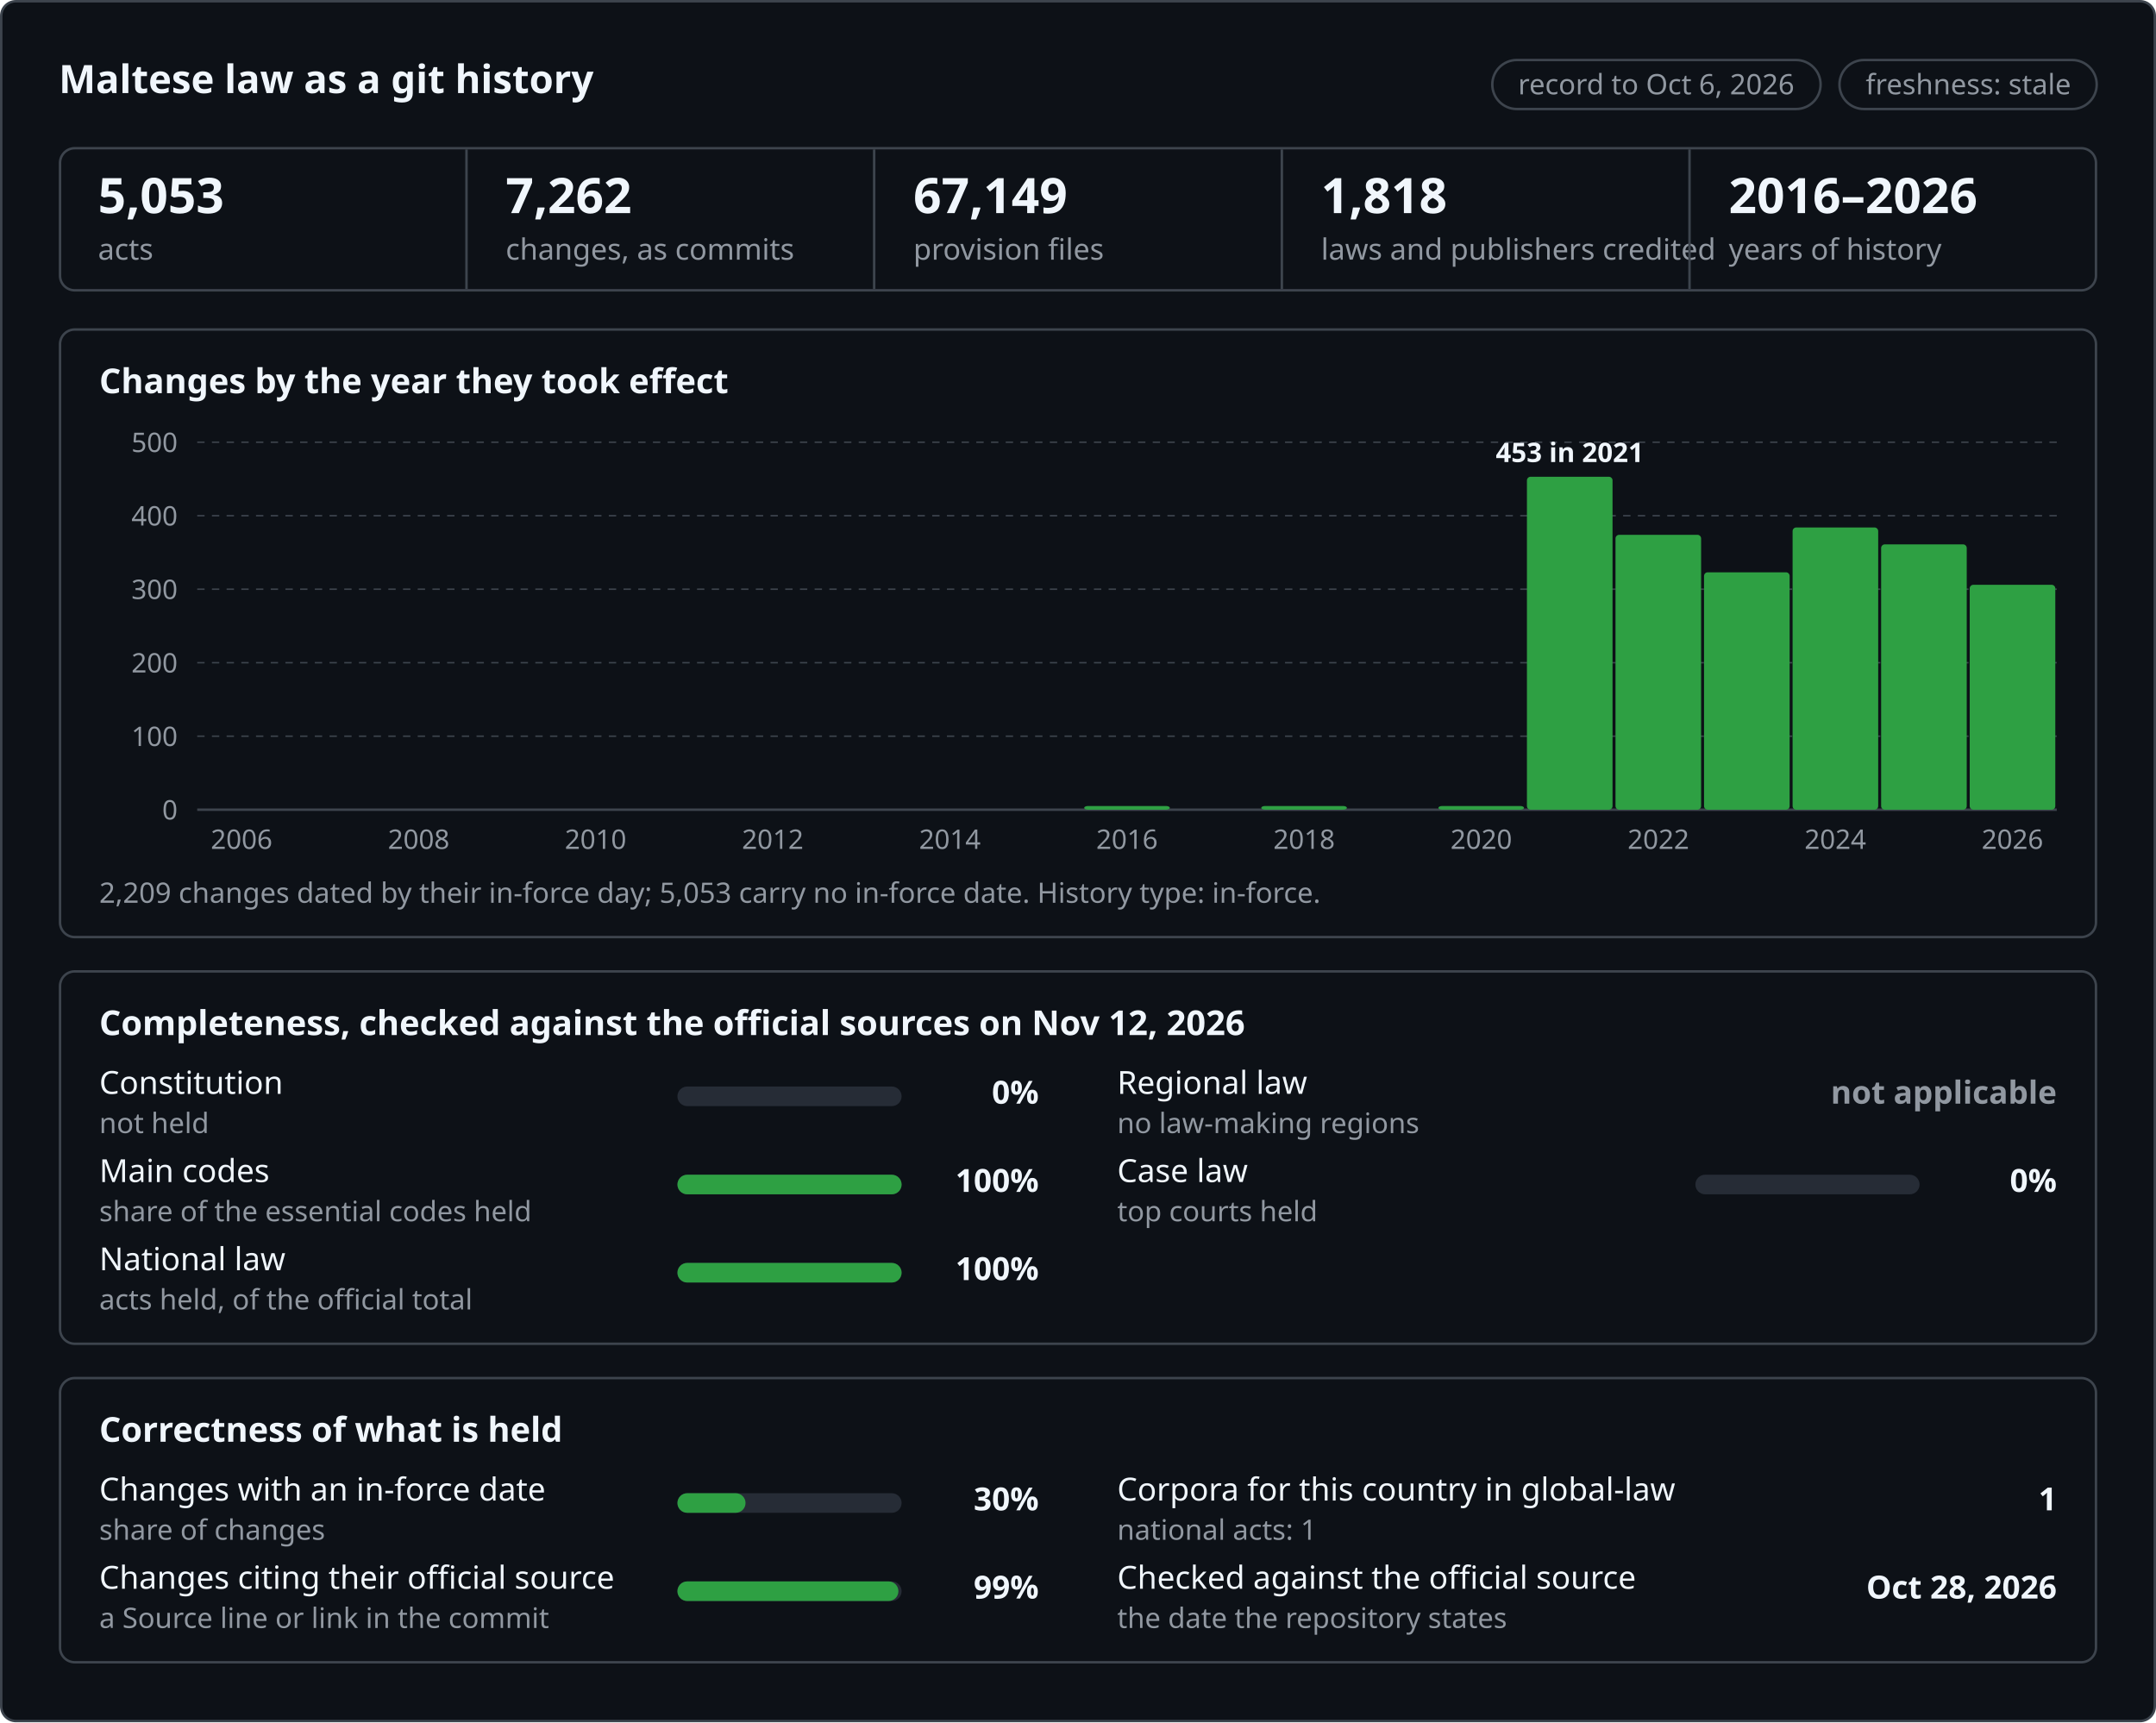
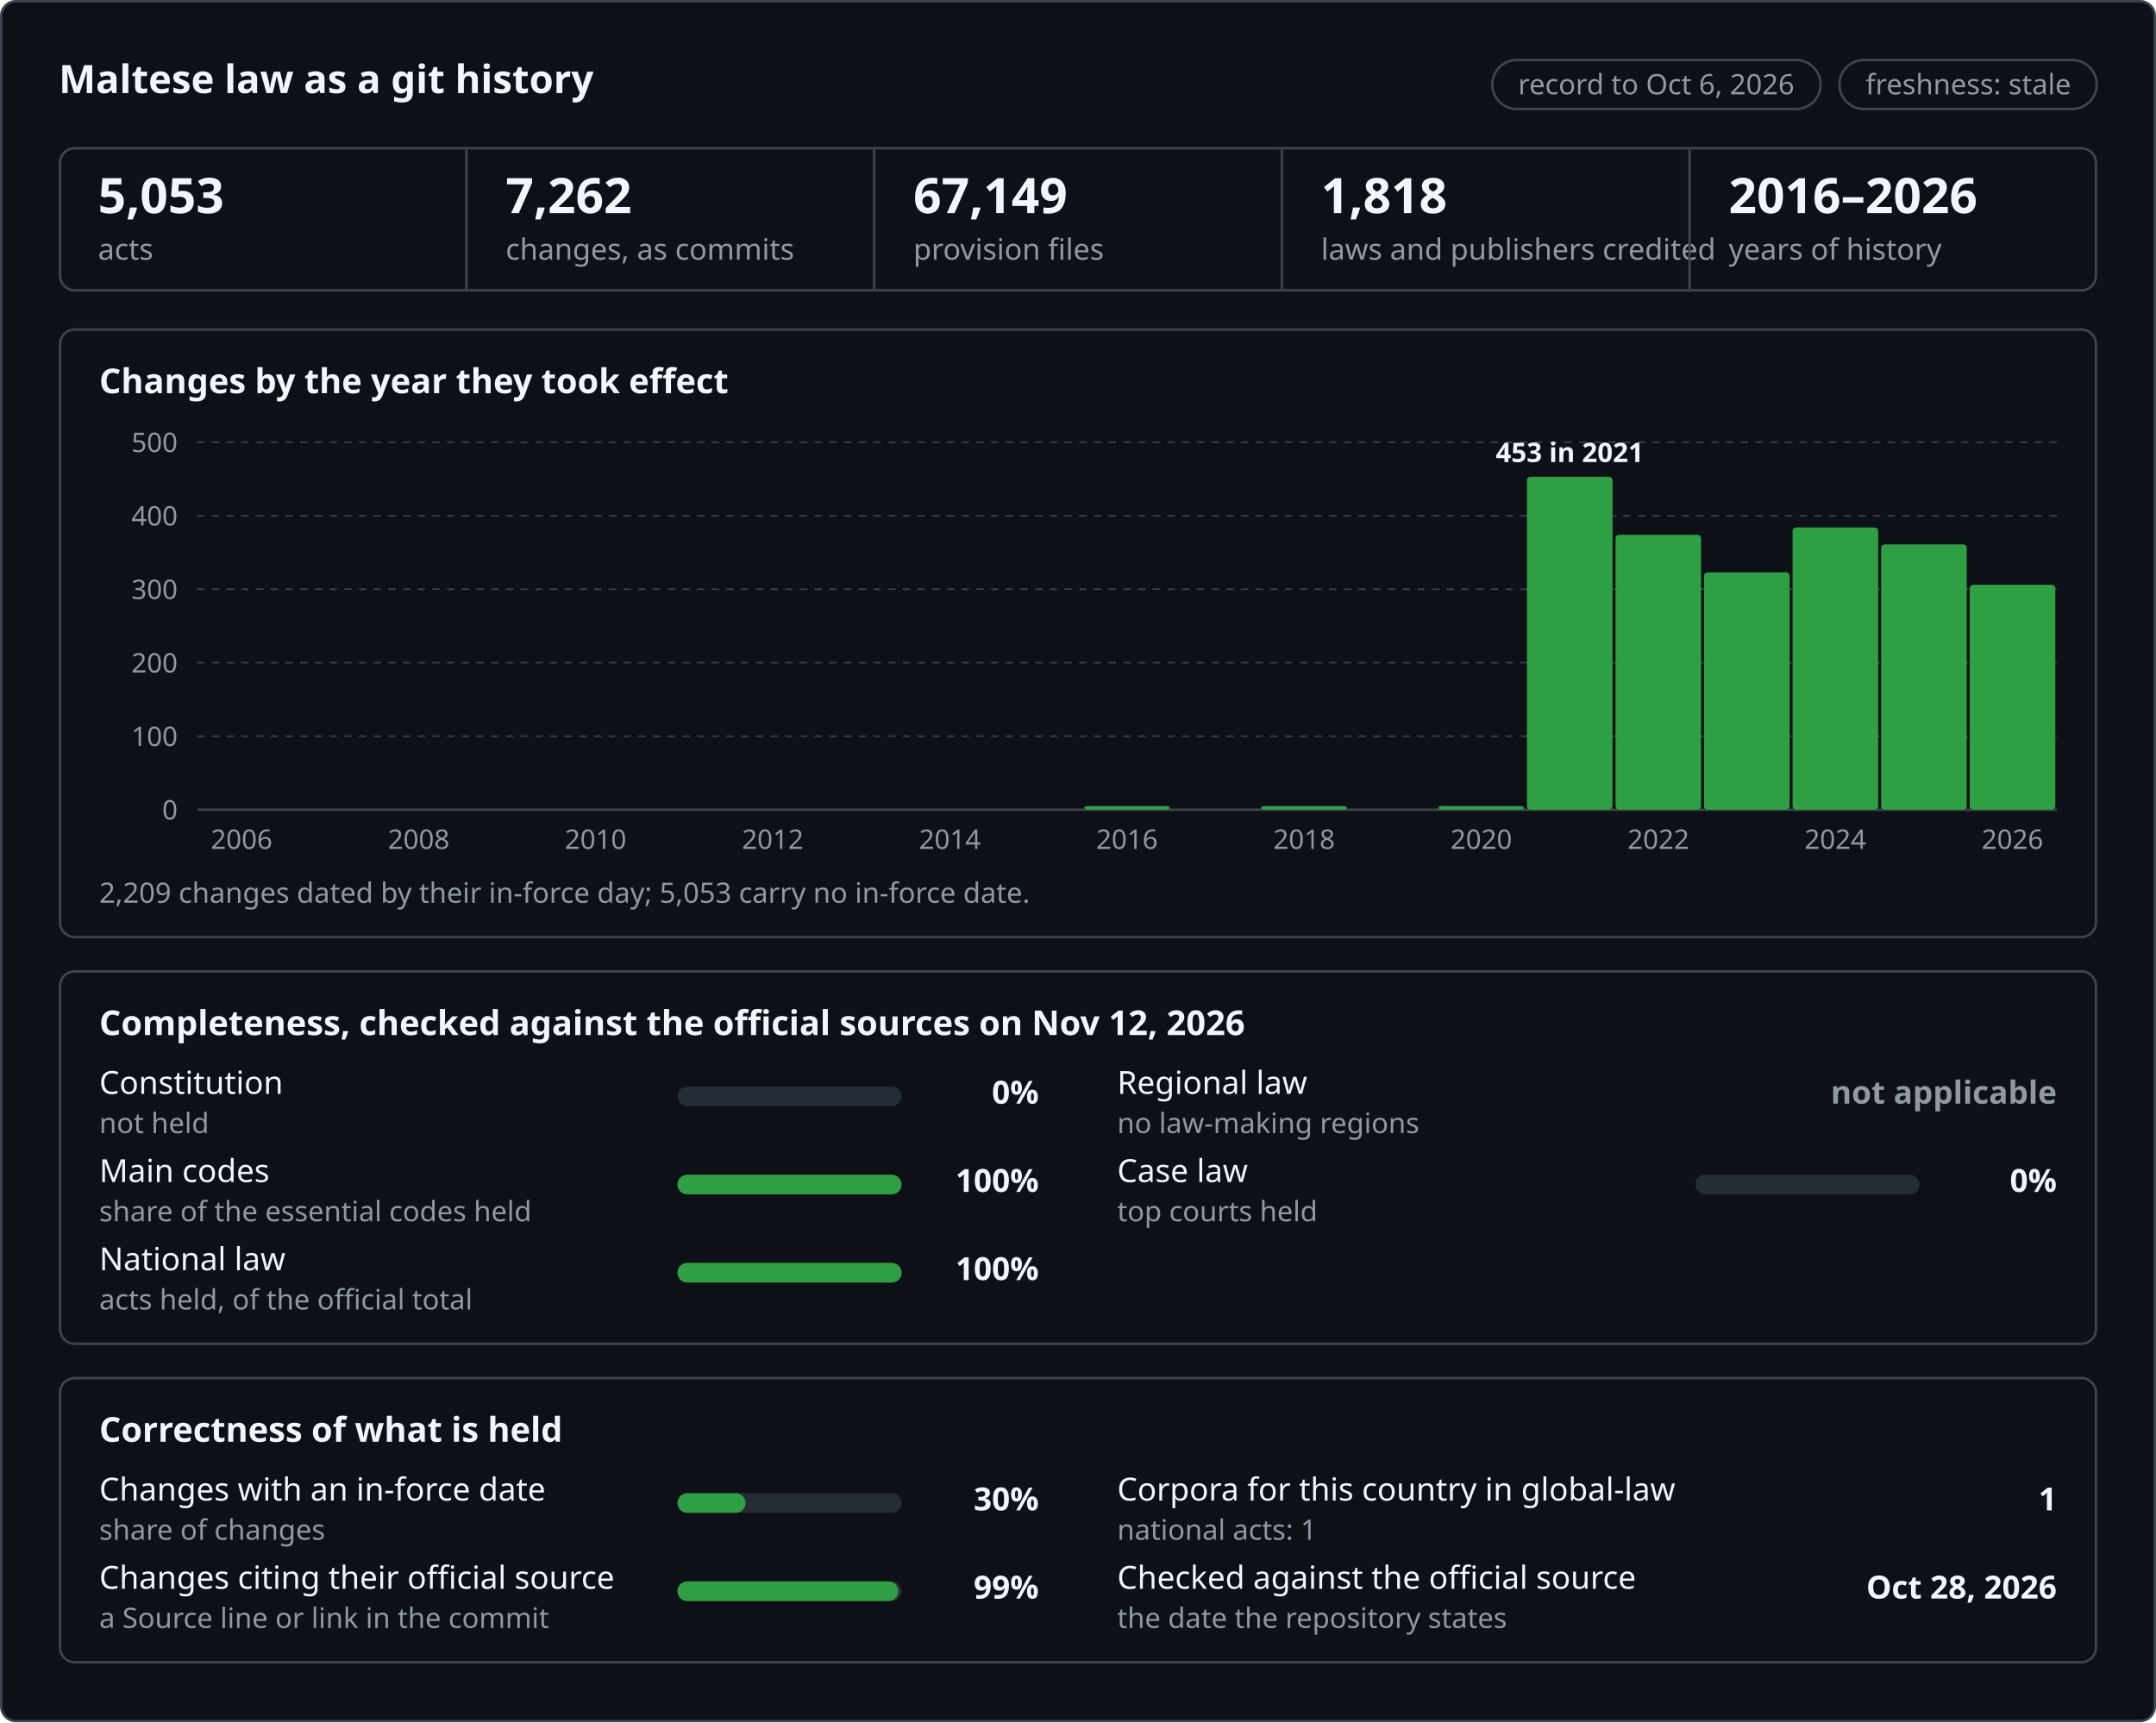
<svg xmlns="http://www.w3.org/2000/svg" width="880" height="703" viewBox="0 0 880 703" font-family="-apple-system,BlinkMacSystemFont,Segoe UI,Noto Sans,Helvetica,Arial,sans-serif">
  <rect x="0.5" y="0.5" width="879" height="702" rx="6" fill="#0d1117" stroke="#3d444d" />
  <text x="24" y="38" font-size="16" font-weight="600" fill="#f0f6fc">Maltese law as a git history</text>
  <rect x="609.1" y="24.5" width="134" height="20" rx="10" fill="none" stroke="#3d444d" />
  <text x="676.0" y="38.5" font-size="11.5" font-weight="500" text-anchor="middle" fill="#9198a1">record to Oct 6, 2026</text>
  <rect x="750.8" y="24.5" width="105" height="20" rx="10" fill="none" stroke="#3d444d" />
  <text x="803.4" y="38.5" font-size="11.5" font-weight="500" text-anchor="middle" fill="#9198a1">freshness: stale</text>
  <rect x="24.5" y="60.5" width="831" height="58" rx="6" fill="#0d1117" stroke="#3d444d" />
  <text x="40.0" y="87" font-size="20" font-weight="600" fill="#f0f6fc">5,053</text>
  <text x="40.0" y="106" font-size="12" fill="#9198a1">acts</text>
  <line x1="190.4" y1="61" x2="190.4" y2="118" stroke="#3d444d" />
  <text x="206.4" y="87" font-size="20" font-weight="600" fill="#f0f6fc">7,262</text>
  <text x="206.4" y="106" font-size="12" fill="#9198a1">changes, as commits</text>
  <line x1="356.8" y1="61" x2="356.8" y2="118" stroke="#3d444d" />
  <text x="372.8" y="87" font-size="20" font-weight="600" fill="#f0f6fc">67,149</text>
  <text x="372.8" y="106" font-size="12" fill="#9198a1">provision files</text>
  <line x1="523.2" y1="61" x2="523.2" y2="118" stroke="#3d444d" />
  <text x="539.2" y="87" font-size="20" font-weight="600" fill="#f0f6fc">1,818</text>
  <text x="539.2" y="106" font-size="12" fill="#9198a1" textLength="142" lengthAdjust="spacingAndGlyphs">laws and publishers credited</text>
  <line x1="689.6" y1="61" x2="689.6" y2="118" stroke="#3d444d" />
  <text x="705.6" y="87" font-size="20" font-weight="600" fill="#f0f6fc">2016–2026</text>
  <text x="705.6" y="106" font-size="12" fill="#9198a1">years of history</text>
  <rect x="24.5" y="134.5" width="831" height="248" rx="6" fill="#0d1117" stroke="#3d444d" />
  <text x="40.5" y="160.5" font-size="14" font-weight="600" fill="#f0f6fc">Changes by the year they took effect</text>
  <line x1="80.5" y1="330.5" x2="839.5" y2="330.5" stroke="#3d444d" stroke-width="1" />
  <text x="72.5" y="334.5" font-size="11" text-anchor="end" fill="#9198a1">0</text>
  <line x1="80.5" y1="300.5" x2="839.5" y2="300.5" stroke="#3d444d" stroke-width="0.6" stroke-dasharray="3 3" />
  <text x="72.5" y="304.5" font-size="11" text-anchor="end" fill="#9198a1">100</text>
  <line x1="80.5" y1="270.5" x2="839.5" y2="270.5" stroke="#3d444d" stroke-width="0.6" stroke-dasharray="3 3" />
  <text x="72.5" y="274.5" font-size="11" text-anchor="end" fill="#9198a1">200</text>
  <line x1="80.5" y1="240.5" x2="839.5" y2="240.5" stroke="#3d444d" stroke-width="0.6" stroke-dasharray="3 3" />
  <text x="72.5" y="244.5" font-size="11" text-anchor="end" fill="#9198a1">300</text>
  <line x1="80.5" y1="210.5" x2="839.5" y2="210.5" stroke="#3d444d" stroke-width="0.6" stroke-dasharray="3 3" />
  <text x="72.5" y="214.5" font-size="11" text-anchor="end" fill="#9198a1">400</text>
  <line x1="80.5" y1="180.5" x2="839.5" y2="180.5" stroke="#3d444d" stroke-width="0.6" stroke-dasharray="3 3" />
  <text x="72.5" y="184.5" font-size="11" text-anchor="end" fill="#9198a1">500</text>
  <text x="98.6" y="346.5" font-size="11" text-anchor="middle" fill="#9198a1">2006</text>
  <text x="170.9" y="346.5" font-size="11" text-anchor="middle" fill="#9198a1">2008</text>
  <text x="243.1" y="346.5" font-size="11" text-anchor="middle" fill="#9198a1">2010</text>
  <text x="315.4" y="346.5" font-size="11" text-anchor="middle" fill="#9198a1">2012</text>
  <text x="387.7" y="346.5" font-size="11" text-anchor="middle" fill="#9198a1">2014</text>
  <rect x="442.53" y="329.0" width="34.94" height="1.5" rx="1.5" fill="#2ea043" />
  <text x="460.0" y="346.5" font-size="11" text-anchor="middle" fill="#9198a1">2016</text>
  <rect x="514.81" y="329.0" width="34.94" height="1.5" rx="1.5" fill="#2ea043" />
  <text x="532.3" y="346.5" font-size="11" text-anchor="middle" fill="#9198a1">2018</text>
  <rect x="587.10" y="329.0" width="34.94" height="1.5" rx="1.5" fill="#2ea043" />
  <text x="604.6" y="346.5" font-size="11" text-anchor="middle" fill="#9198a1">2020</text>
  <rect x="623.24" y="194.6" width="34.94" height="135.9" rx="1.5" fill="#2ea043" />
  <text x="640.7" y="188.6" font-size="11" font-weight="600" text-anchor="middle" fill="#f0f6fc">453 in 2021</text>
  <rect x="659.39" y="218.3" width="34.94" height="112.2" rx="1.5" fill="#2ea043" />
  <text x="676.9" y="346.5" font-size="11" text-anchor="middle" fill="#9198a1">2022</text>
  <rect x="695.53" y="233.6" width="34.94" height="96.9" rx="1.5" fill="#2ea043" />
  <rect x="731.67" y="215.3" width="34.94" height="115.2" rx="1.5" fill="#2ea043" />
  <text x="749.1" y="346.5" font-size="11" text-anchor="middle" fill="#9198a1">2024</text>
  <rect x="767.81" y="222.2" width="34.94" height="108.3" rx="1.5" fill="#2ea043" />
  <rect x="803.96" y="238.7" width="34.94" height="91.8" rx="1.5" fill="#2ea043" />
  <text x="821.4" y="346.5" font-size="11" text-anchor="middle" fill="#9198a1">2026</text>
-   <text x="40.5" y="368.5" font-size="11.5" fill="#9198a1">2,209 changes dated by their in-force day; 5,053 carry no in-force date. History type: in-force.</text>
+   <text x="40.5" y="368.5" font-size="11.5" fill="#9198a1">2,209 changes dated by their in-force day; 5,053 carry no in-force date.</text>
  <rect x="24.5" y="396.5" width="831" height="152" rx="6" fill="#0d1117" stroke="#3d444d" />
  <text x="40.5" y="422.5" font-size="14" font-weight="600" fill="#f0f6fc">Completeness, checked against the official sources on Nov 12, 2026</text>
  <text x="40.5" y="446.5" font-size="13" fill="#f0f6fc">Constitution</text>
  <text x="40.5" y="462.5" font-size="11.5" fill="#9198a1">not held</text>
  <g>
    <rect x="276.5" y="443.5" width="91.5" height="8" rx="4" fill="#262c36" />
  </g>
  <text x="424.0" y="450.5" font-size="13" font-weight="600" text-anchor="end" fill="#f0f6fc">0%</text>
  <text x="40.5" y="482.5" font-size="13" fill="#f0f6fc">Main codes</text>
  <text x="40.5" y="498.5" font-size="11.5" fill="#9198a1">share of the essential codes held</text>
  <g>
    <rect x="276.5" y="479.5" width="91.5" height="8" rx="4" fill="#262c36" />
    <rect x="276.5" y="479.5" width="91.5" height="8" rx="4" fill="#2ea043" />
  </g>
  <text x="424.0" y="486.5" font-size="13" font-weight="600" text-anchor="end" fill="#f0f6fc">100%</text>
  <text x="40.5" y="518.5" font-size="13" fill="#f0f6fc">National law</text>
  <text x="40.5" y="534.5" font-size="11.5" fill="#9198a1">acts held, of the official total</text>
  <g>
    <rect x="276.5" y="515.5" width="91.5" height="8" rx="4" fill="#262c36" />
    <rect x="276.5" y="515.5" width="91.5" height="8" rx="4" fill="#2ea043" />
  </g>
  <text x="424.0" y="522.5" font-size="13" font-weight="600" text-anchor="end" fill="#f0f6fc">100%</text>
  <text x="456.0" y="446.5" font-size="13" fill="#f0f6fc">Regional law</text>
  <text x="456.0" y="462.5" font-size="11.5" fill="#9198a1">no law-making regions</text>
  <text x="839.5" y="450.5" font-size="13" font-weight="600" text-anchor="end" fill="#9198a1">not applicable</text>
  <text x="456.0" y="482.5" font-size="13" fill="#f0f6fc">Case law</text>
  <text x="456.0" y="498.5" font-size="11.5" fill="#9198a1">top courts held</text>
  <g>
    <rect x="692.0" y="479.5" width="91.5" height="8" rx="4" fill="#262c36" />
  </g>
  <text x="839.5" y="486.5" font-size="13" font-weight="600" text-anchor="end" fill="#f0f6fc">0%</text>
  <rect x="24.5" y="562.5" width="831" height="116" rx="6" fill="#0d1117" stroke="#3d444d" />
  <text x="40.5" y="588.5" font-size="14" font-weight="600" fill="#f0f6fc">Correctness of what is held</text>
  <text x="40.5" y="612.5" font-size="13" fill="#f0f6fc">Changes with an in-force date</text>
  <text x="40.5" y="628.5" font-size="11.5" fill="#9198a1">share of changes</text>
  <g>
    <rect x="276.5" y="609.5" width="91.5" height="8" rx="4" fill="#262c36" />
    <rect x="276.5" y="609.5" width="27.8" height="8" rx="4" fill="#2ea043" />
  </g>
  <text x="424.0" y="616.5" font-size="13" font-weight="600" text-anchor="end" fill="#f0f6fc">30%</text>
  <text x="40.5" y="648.5" font-size="13" fill="#f0f6fc">Changes citing their official source</text>
  <text x="40.5" y="664.5" font-size="11.5" fill="#9198a1">a Source line or link in the commit</text>
  <g>
    <rect x="276.5" y="645.5" width="91.5" height="8" rx="4" fill="#262c36" />
    <rect x="276.5" y="645.5" width="90.2" height="8" rx="4" fill="#2ea043" />
  </g>
  <text x="424.0" y="652.5" font-size="13" font-weight="600" text-anchor="end" fill="#f0f6fc">99%</text>
  <text x="456.0" y="612.5" font-size="13" fill="#f0f6fc">Corpora for this country in global-law</text>
  <text x="456.0" y="628.5" font-size="11.5" fill="#9198a1">national acts: 1</text>
  <text x="839.5" y="616.5" font-size="13" font-weight="600" text-anchor="end" fill="#f0f6fc">1</text>
  <text x="456.0" y="648.5" font-size="13" fill="#f0f6fc">Checked against the official source</text>
  <text x="456.0" y="664.5" font-size="11.5" fill="#9198a1">the date the repository states</text>
  <text x="839.5" y="652.5" font-size="13" font-weight="600" text-anchor="end" fill="#f0f6fc">Oct 28, 2026</text>
</svg>
